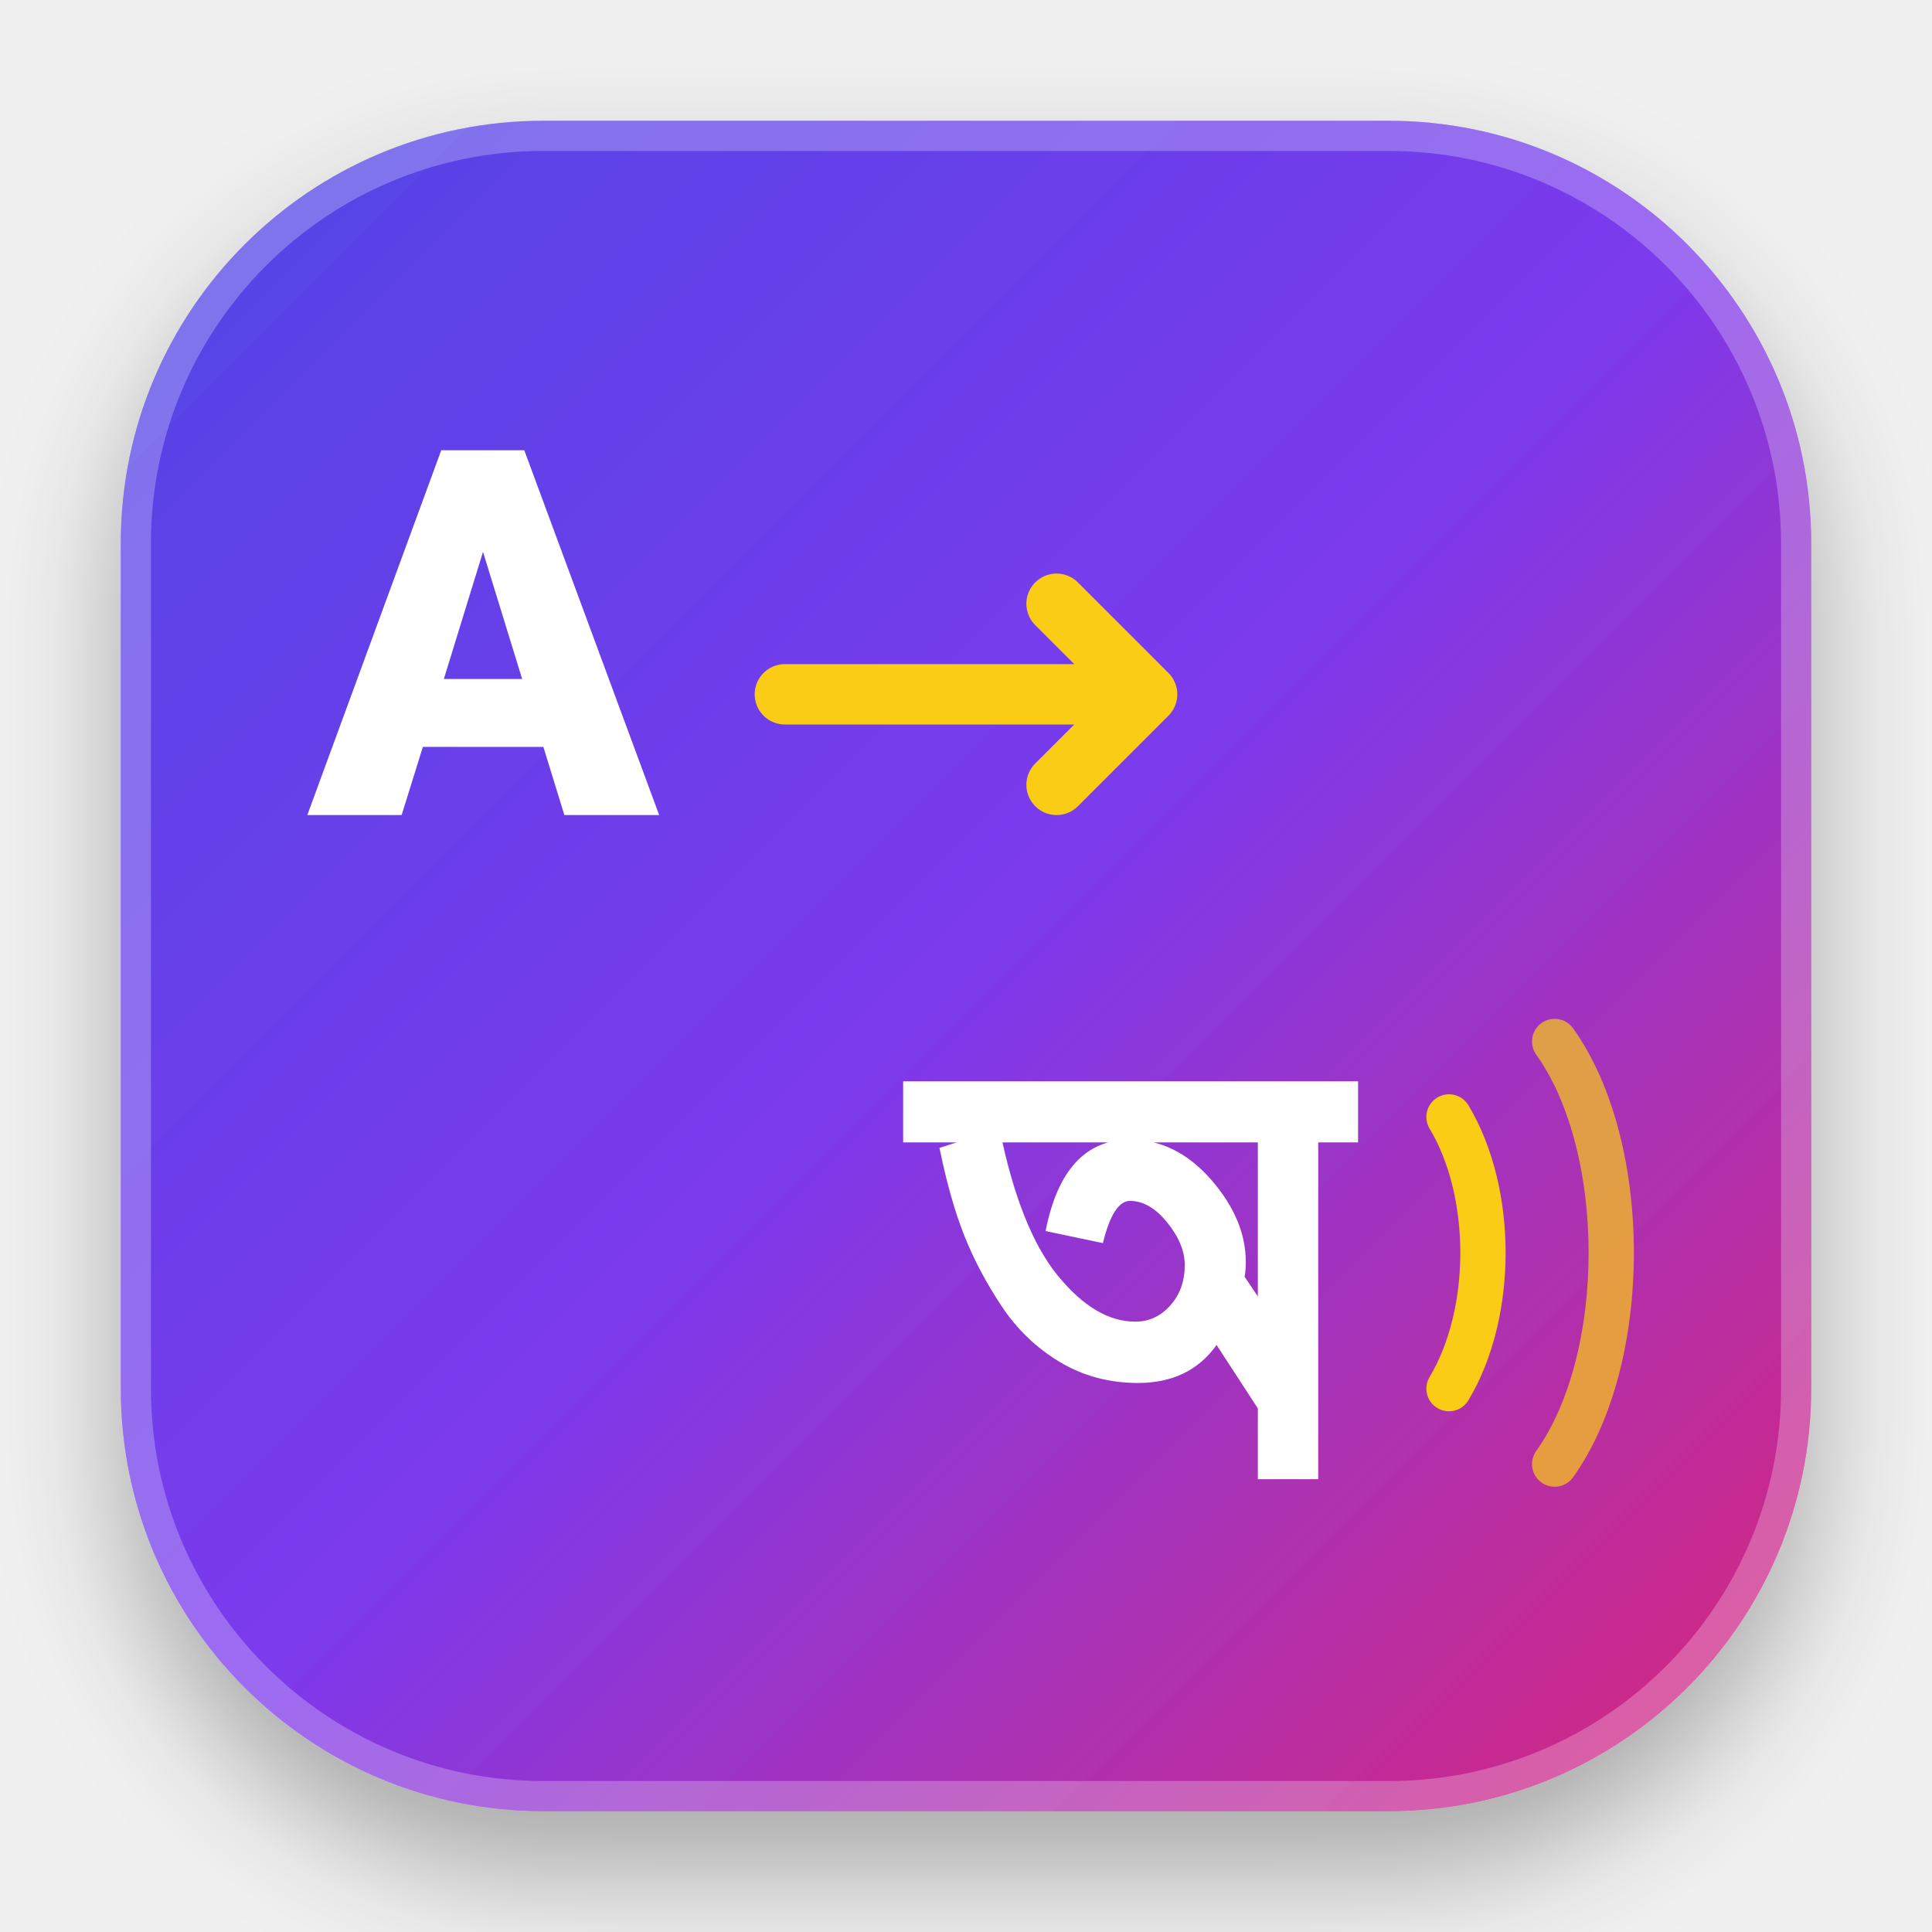
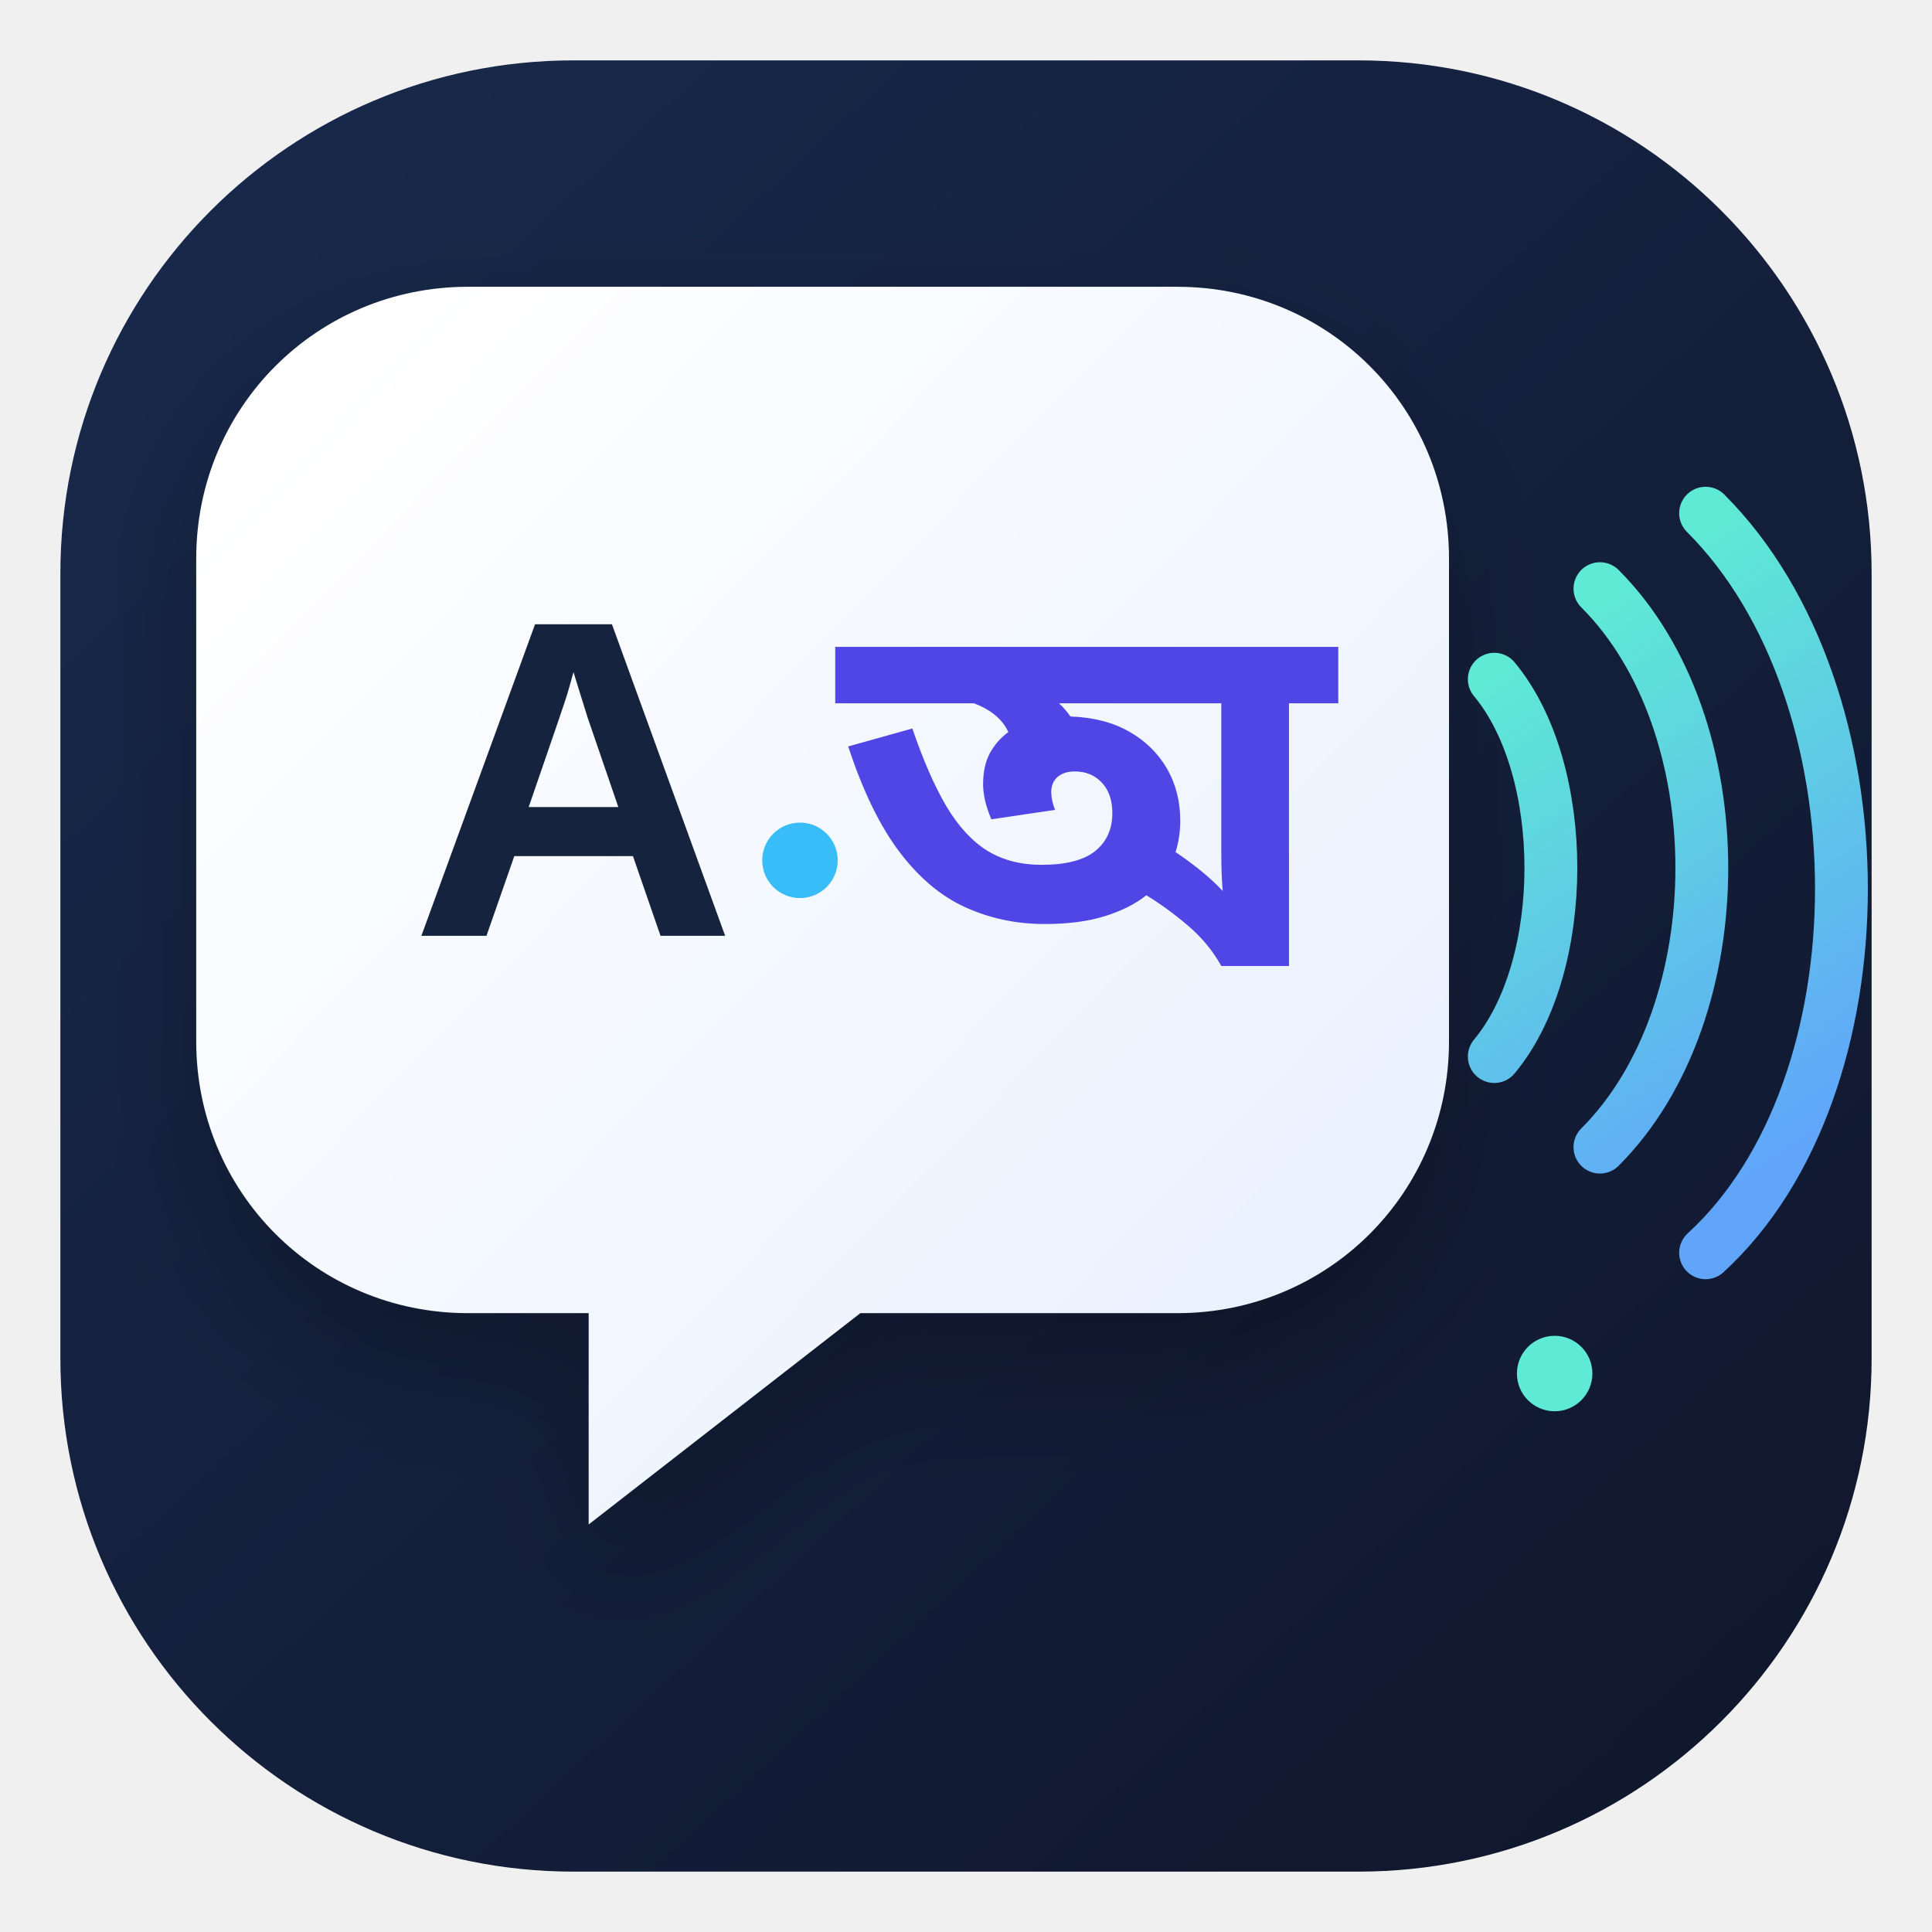
<svg xmlns="http://www.w3.org/2000/svg" viewBox="0 0 128 128" width="128" height="128">
  <defs>
-     <linearGradient id="bgGrad" x1="0%" y1="0%" x2="100%" y2="100%">
-       <stop offset="0%" stop-color="#4f46e5" />
-       <stop offset="50%" stop-color="#7c3aed" />
-       <stop offset="100%" stop-color="#db2777" />
+     <linearGradient id="tile" x1="12" y1="8" x2="116" y2="120" gradientUnits="userSpaceOnUse">
+       <stop stop-color="#18294B" />
+       <stop offset="1" stop-color="#10172D" />
    </linearGradient>
-     <filter id="shadow" x="-10%" y="-10%" width="120%" height="120%">
-       <feDropShadow dx="0" dy="4" stdDeviation="4" flood-opacity="0.3" />
+     <linearGradient id="bubble" x1="23" y1="24" x2="92" y2="91" gradientUnits="userSpaceOnUse">
+       <stop stop-color="#FFFFFF" />
+       <stop offset="1" stop-color="#E8F0FF" />
+     </linearGradient>
+     <linearGradient id="wave" x1="98" y1="45" x2="119" y2="76" gradientUnits="userSpaceOnUse">
+       <stop stop-color="#5EEAD4" />
+       <stop offset="1" stop-color="#60A5FA" />
+     </linearGradient>
+     <filter id="shadow" x="8" y="9" width="112" height="112" color-interpolation-filters="sRGB" filterUnits="userSpaceOnUse">
+       <feGaussianBlur in="SourceAlpha" stdDeviation="4" />
+       <feOffset dy="4" />
+       <feComponentTransfer>
+         <feFuncA type="linear" slope="0.24" />
+       </feComponentTransfer>
+       <feMerge>
+         <feMergeNode />
+         <feMergeNode in="SourceGraphic" />
+       </feMerge>
    </filter>
  </defs>
-   <rect x="8" y="8" width="112" height="112" rx="28" fill="url(#bgGrad)" filter="url(#shadow)" />
-   <rect x="9" y="9" width="110" height="110" rx="27" fill="none" stroke="rgba(255,255,255,0.25)" stroke-width="2" />
-   <text x="32" y="54" font-family="-apple-system, BlinkMacSystemFont, 'Segoe UI', Roboto, sans-serif" font-size="34" font-weight="800" fill="#ffffff" text-anchor="middle">A</text>
-   <path d="M 52 46 L 76 46 M 70 40 L 76 46 L 70 52" fill="none" stroke="#facc15" stroke-width="4" stroke-linecap="round" stroke-linejoin="round" />
-   <text x="74" y="98" font-family="'Kalpurush', 'SolaimanLipi', 'Nirmala UI', sans-serif" font-size="44" font-weight="bold" fill="#ffffff" text-anchor="middle">অ</text>
-   <path d="M 96 74 C 99 79 99 87 96 92" fill="none" stroke="#facc15" stroke-width="3" stroke-linecap="round" />
-   <path d="M 103 69 C 108 76 108 90 103 97" fill="none" stroke="#facc15" stroke-width="3" stroke-linecap="round" opacity="0.7" />
+   <rect x="4" y="4" width="120" height="120" rx="34" fill="url(#tile)" />
+   <path d="M31 19h47c10 0 18 8 18 18v32c0 10-8 18-18 18H57L39 101V87h-8c-10 0-18-8-18-18V37c0-10 8-18 18-18Z" fill="url(#bubble)" filter="url(#shadow)" />
+   <text x="38" y="62" text-anchor="middle" fill="#15233F" font-family="Arial, sans-serif" font-size="30" font-weight="700">A</text>
+   <circle cx="53" cy="57" r="2.5" fill="#38BDF8" />
+   <text x="72" y="64" text-anchor="middle" fill="#4F46E5" font-family="Nirmala UI, Noto Sans Bengali, sans-serif" font-size="34" font-weight="700">অ</text>
+   <path d="M99 45c5 6 5 19 0 25M106 39c9 9 9 28 0 37M113 34c12 12 12 38 0 49" fill="none" stroke="url(#wave)" stroke-linecap="round" stroke-width="3.5" />
+   <circle cx="103" cy="91" r="2.5" fill="#5EEAD4" />
</svg>
